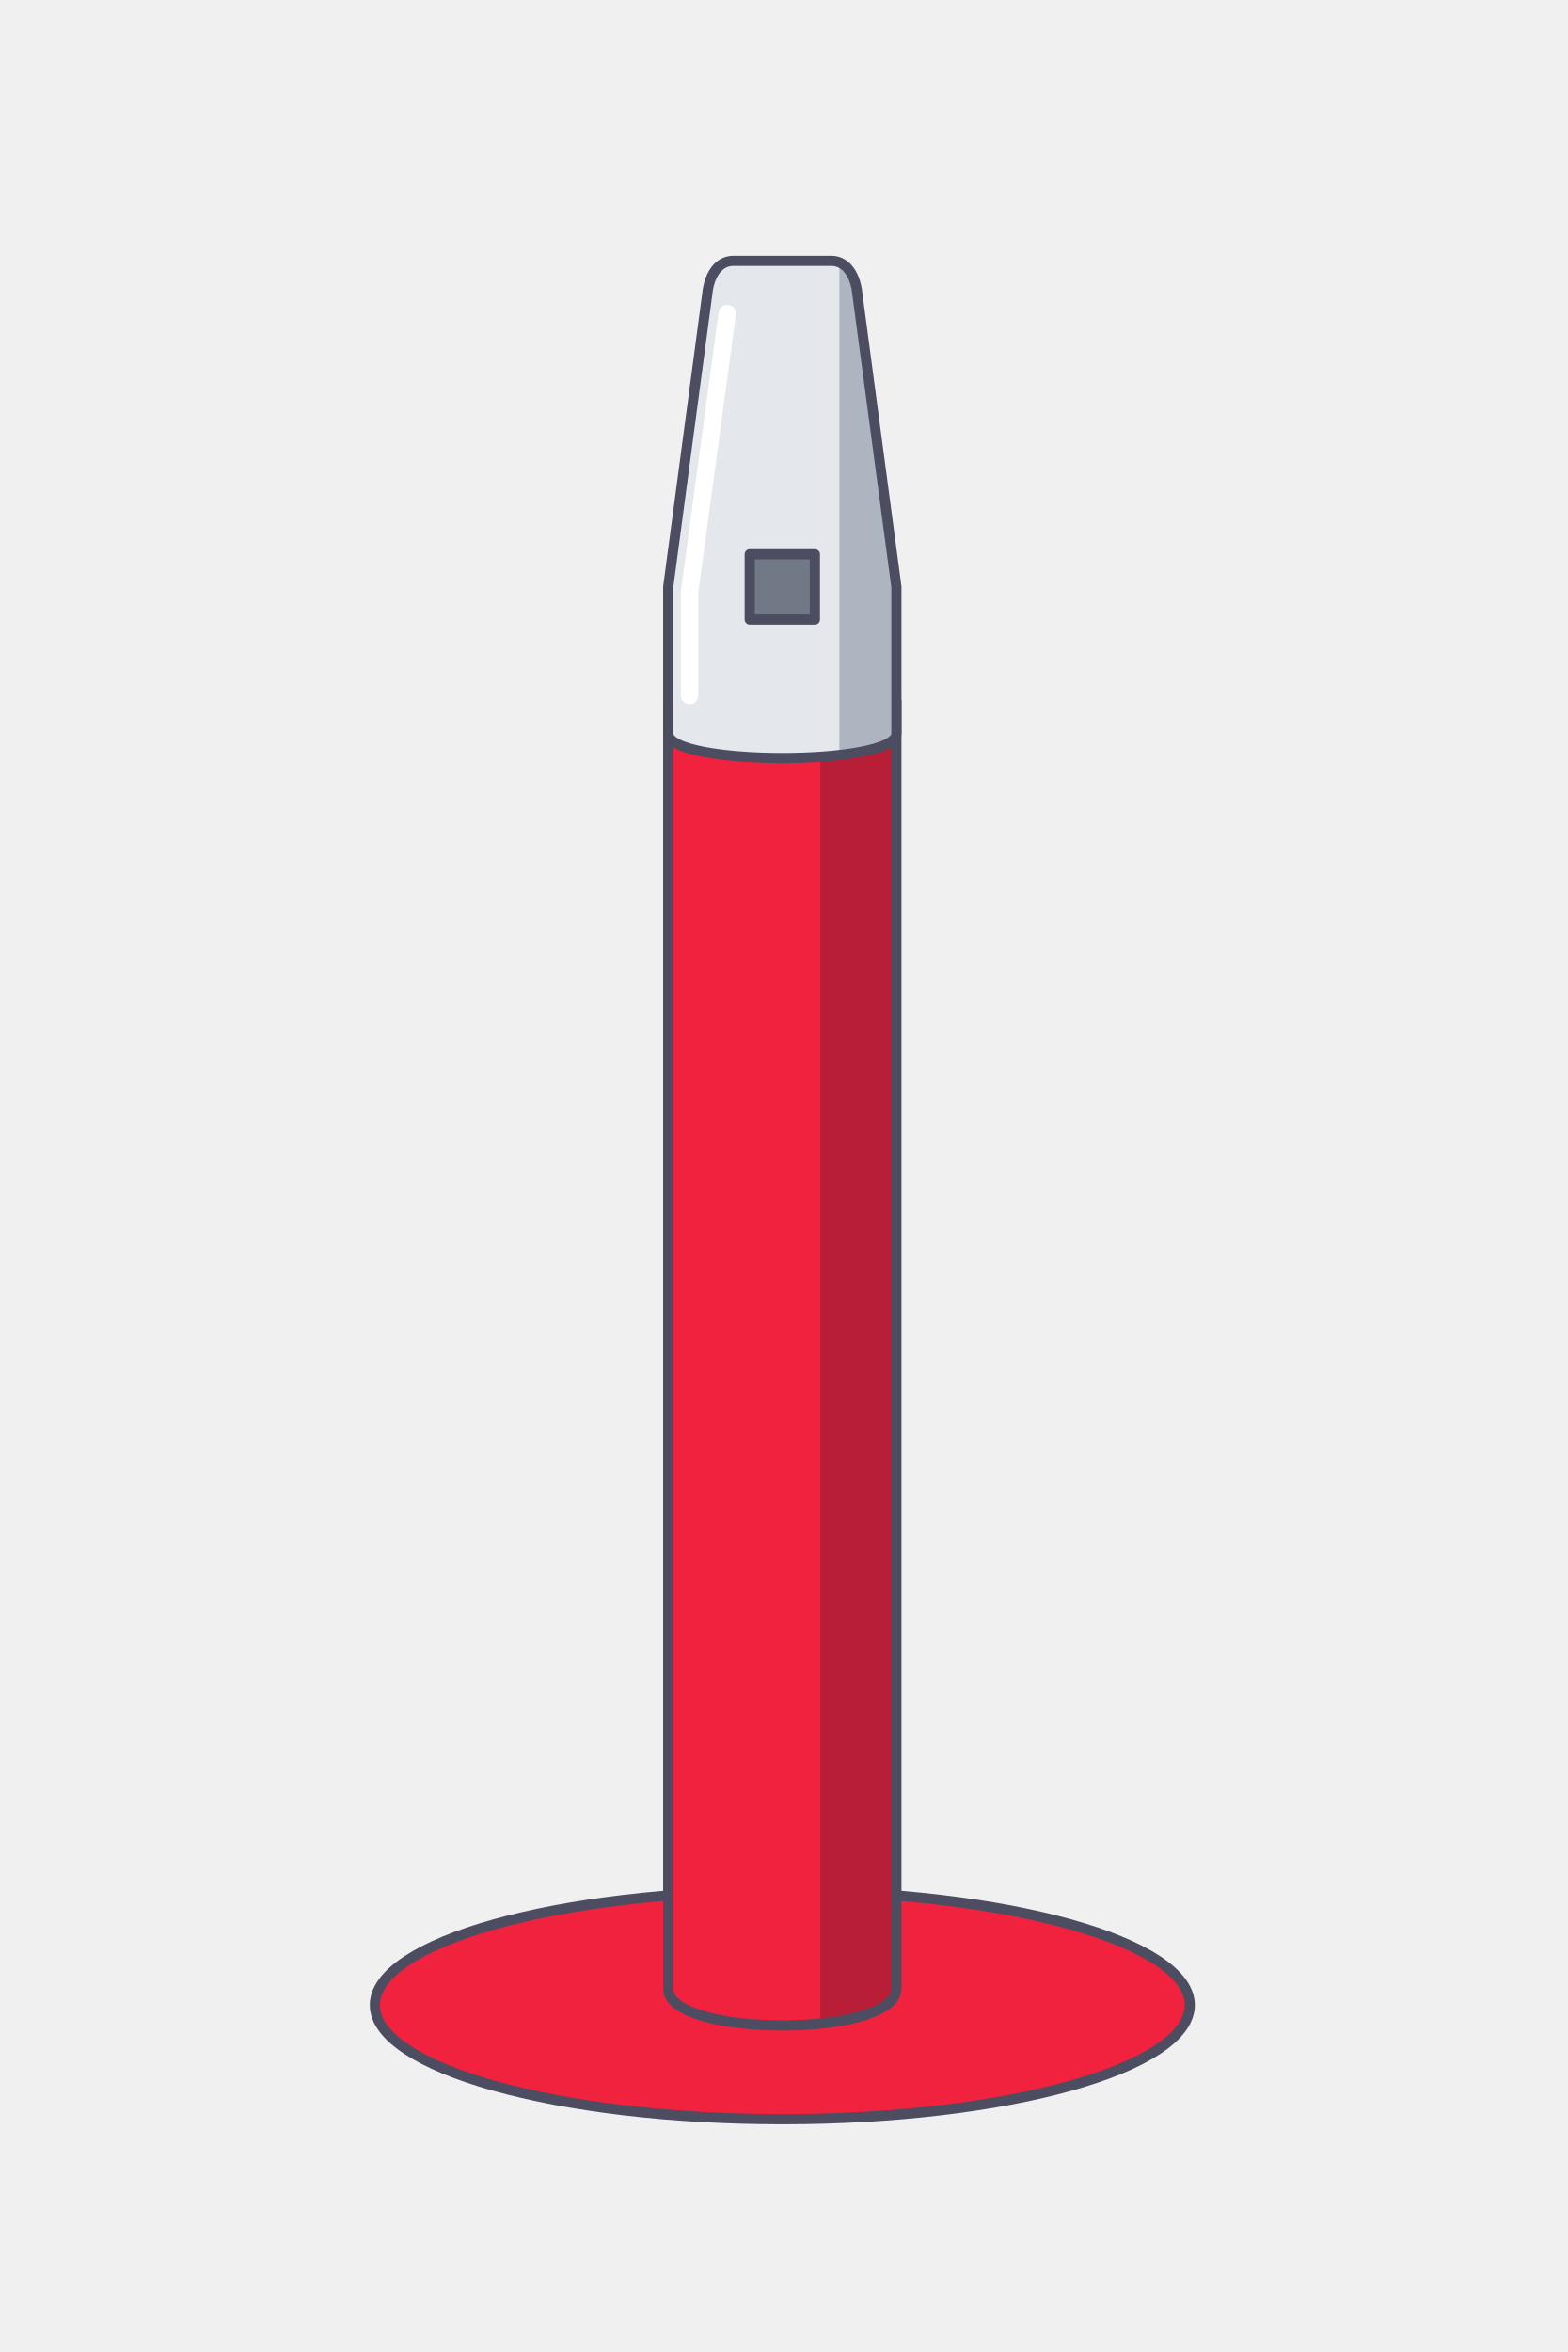
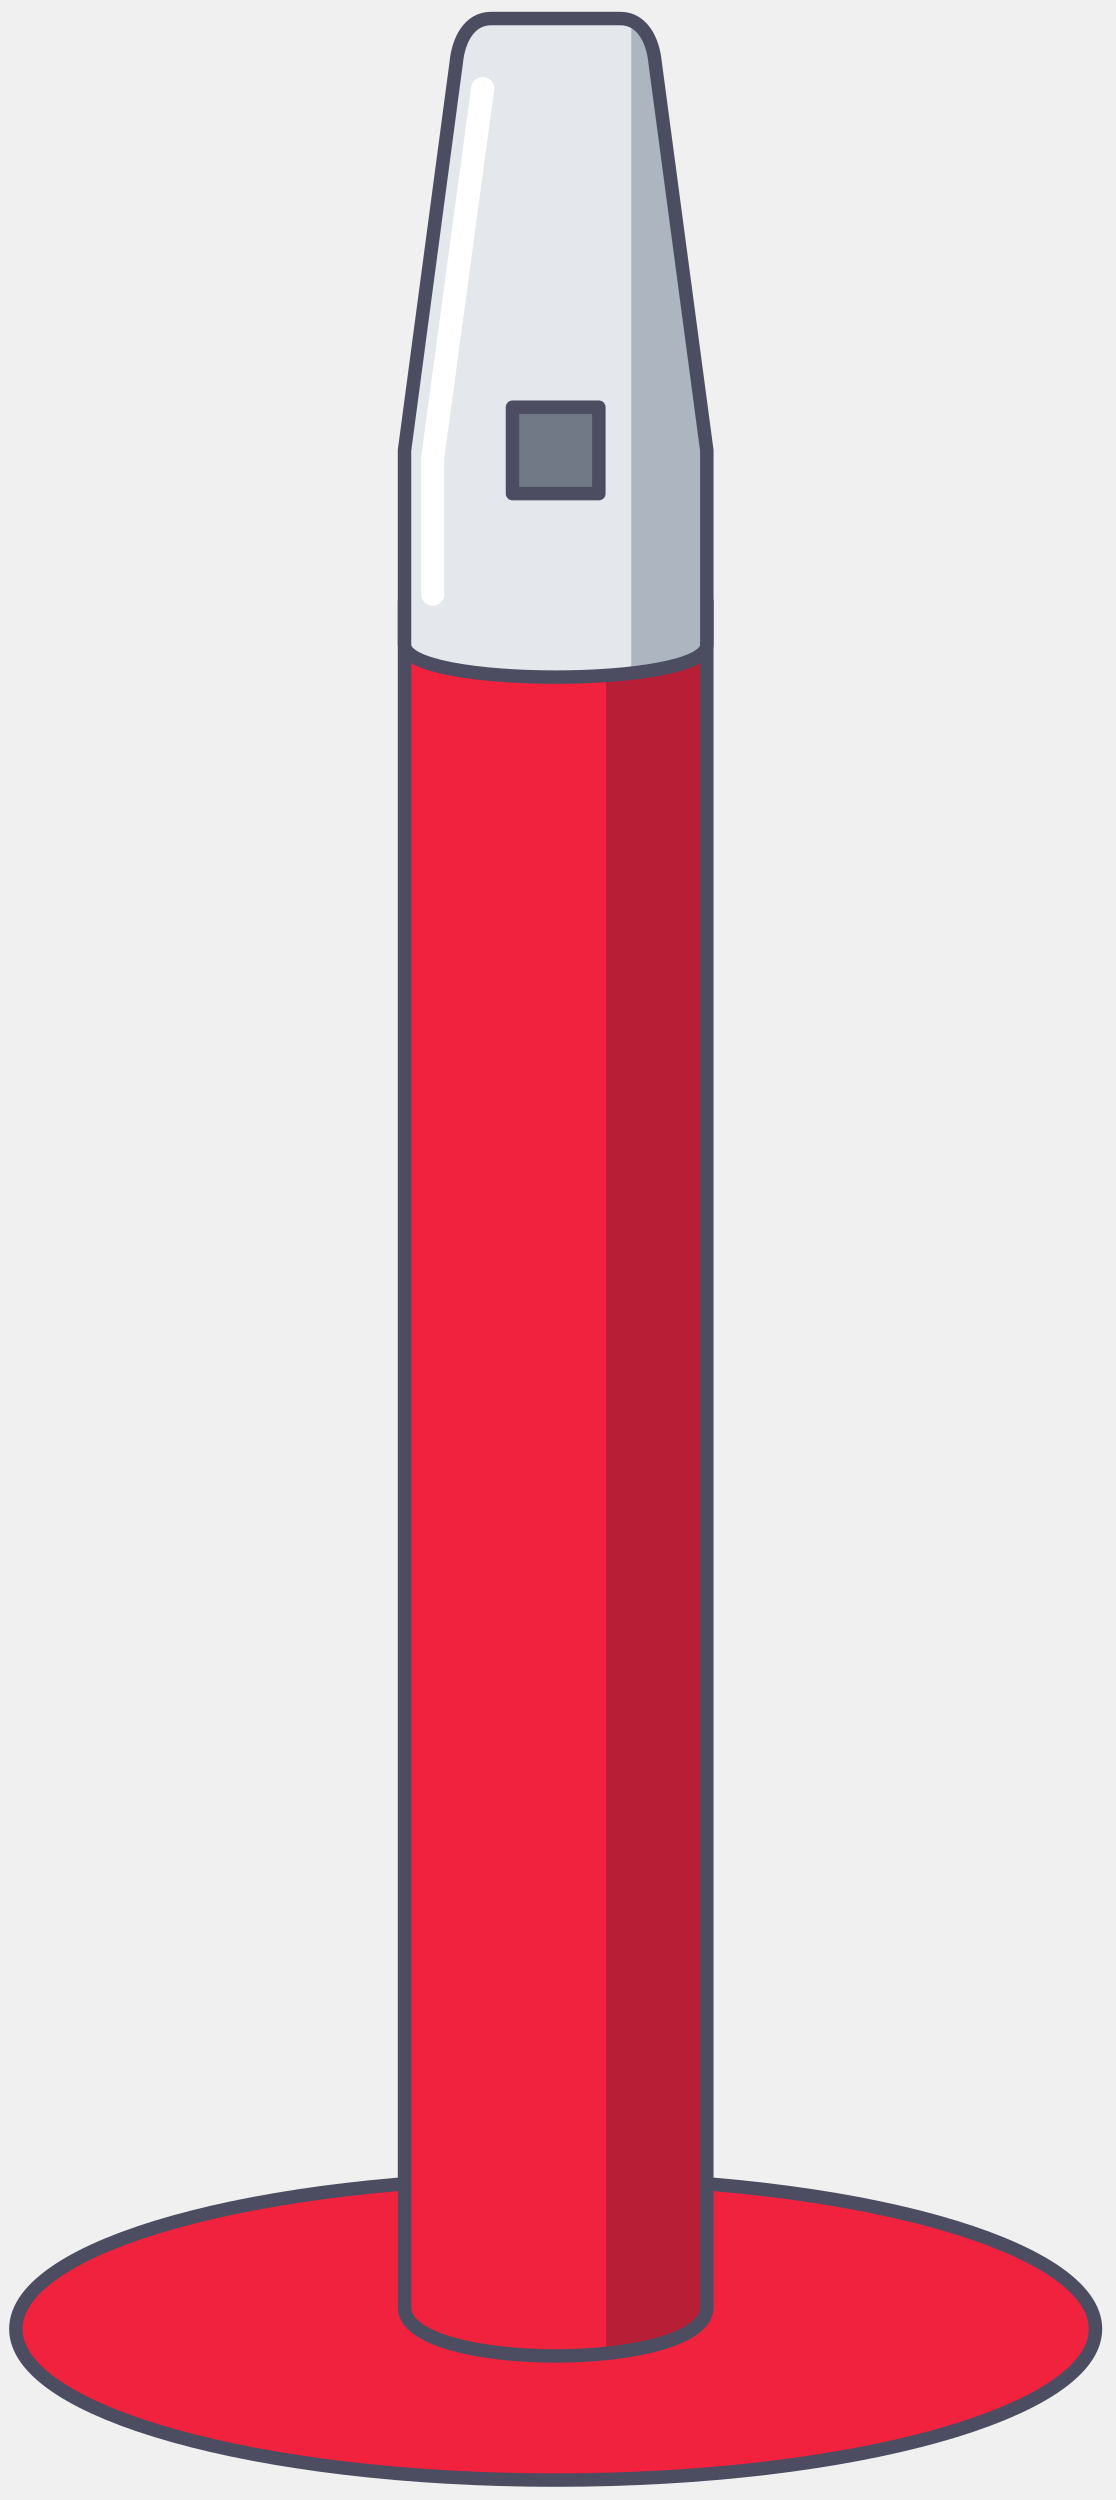
- <svg xmlns="http://www.w3.org/2000/svg" width="108" height="162" viewBox="0 0 108 162" fill="none">
+ <svg xmlns="http://www.w3.org/2000/svg" width="58" height="130" viewBox="25 17 58 130" fill="none">
  <defs>
    <clipPath id="whistle-1-clip-tube">
      <path d="M46.035 48.281H61.754V136.982C61.754 140.351 46.035 140.351 46.035 136.982V48.281Z" />
    </clipPath>
    <clipPath id="whistle-1-clip-mouthpiece">
      <path d="M50.526 17.965H57.263C58.386 17.965 58.947 19.088 59.06 20.21L61.754 40.421V50.526C61.754 52.772 46.035 52.772 46.035 50.526V40.421L48.73 20.21C48.842 19.088 49.404 17.965 50.526 17.965Z" />
    </clipPath>
  </defs>
  <g data-part="base">
    <g data-layer="fill">
      <path d="M53.895 145.965C69.397 145.965 81.965 142.446 81.965 138.105C81.965 133.764 69.397 130.246 53.895 130.246C38.392 130.246 25.825 133.764 25.825 138.105C25.825 142.446 38.392 145.965 53.895 145.965Z" fill="#F0223E" />
    </g>
    <g data-layer="line" stroke="#4C4D61" stroke-width="0.7" stroke-linejoin="round" stroke-linecap="round">
      <path d="M53.895 145.965C69.397 145.965 81.965 142.446 81.965 138.105C81.965 133.764 69.397 130.246 53.895 130.246C38.392 130.246 25.825 133.764 25.825 138.105C25.825 142.446 38.392 145.965 53.895 145.965Z" />
    </g>
  </g>
  <g data-part="tube">
    <g data-layer="fill">
      <path d="M46.035 48.281H61.754V136.982C61.754 140.351 46.035 140.351 46.035 136.982V48.281Z" fill="#F0223E" />
    </g>
    <g data-layer="shade">
      <rect clip-path="url(#whistle-1-clip-tube)" x="56.515" y="47" width="7" height="94" fill="#B81E35" />
    </g>
    <g data-layer="line" stroke="#4C4D61" stroke-width="0.7" stroke-linejoin="round" stroke-linecap="round">
      <path d="M46.035 48.281H61.754V136.982C61.754 140.351 46.035 140.351 46.035 136.982V48.281Z" />
    </g>
  </g>
  <g data-part="mouthpiece">
    <g data-layer="fill">
      <path d="M50.526 17.965H57.263C58.386 17.965 58.947 19.088 59.06 20.21L61.754 40.421V50.526C61.754 52.772 46.035 52.772 46.035 50.526V40.421L48.73 20.21C48.842 19.088 49.404 17.965 50.526 17.965Z" fill="#E4E8EC" />
    </g>
    <g data-layer="shade">
      <rect clip-path="url(#whistle-1-clip-mouthpiece)" x="57.825" y="17" width="5" height="37" fill="#ADB6C0" />
    </g>
    <g data-layer="highlight">
      <path clip-path="url(#whistle-1-clip-mouthpiece)" d="M50.1 21.6L47.5 40.8V47.9" stroke="#FFFFFF" stroke-width="1.2" stroke-linejoin="round" stroke-linecap="round" />
    </g>
    <g data-layer="line" stroke="#4C4D61" stroke-width="0.7" stroke-linejoin="round" stroke-linecap="round">
      <path d="M50.526 17.965H57.263C58.386 17.965 58.947 19.088 59.06 20.21L61.754 40.421V50.526C61.754 52.772 46.035 52.772 46.035 50.526V40.421L48.73 20.21C48.842 19.088 49.404 17.965 50.526 17.965Z" />
    </g>
  </g>
  <g data-part="window">
    <g data-layer="fill">
      <path d="M51.649 38.175H56.14V42.667H51.649V38.175Z" fill="#707985" />
    </g>
    <g data-layer="line" stroke="#4C4D61" stroke-width="0.7" stroke-linejoin="round" stroke-linecap="round">
      <path d="M51.649 38.175H56.14V42.667H51.649V38.175Z" />
    </g>
  </g>
</svg>
